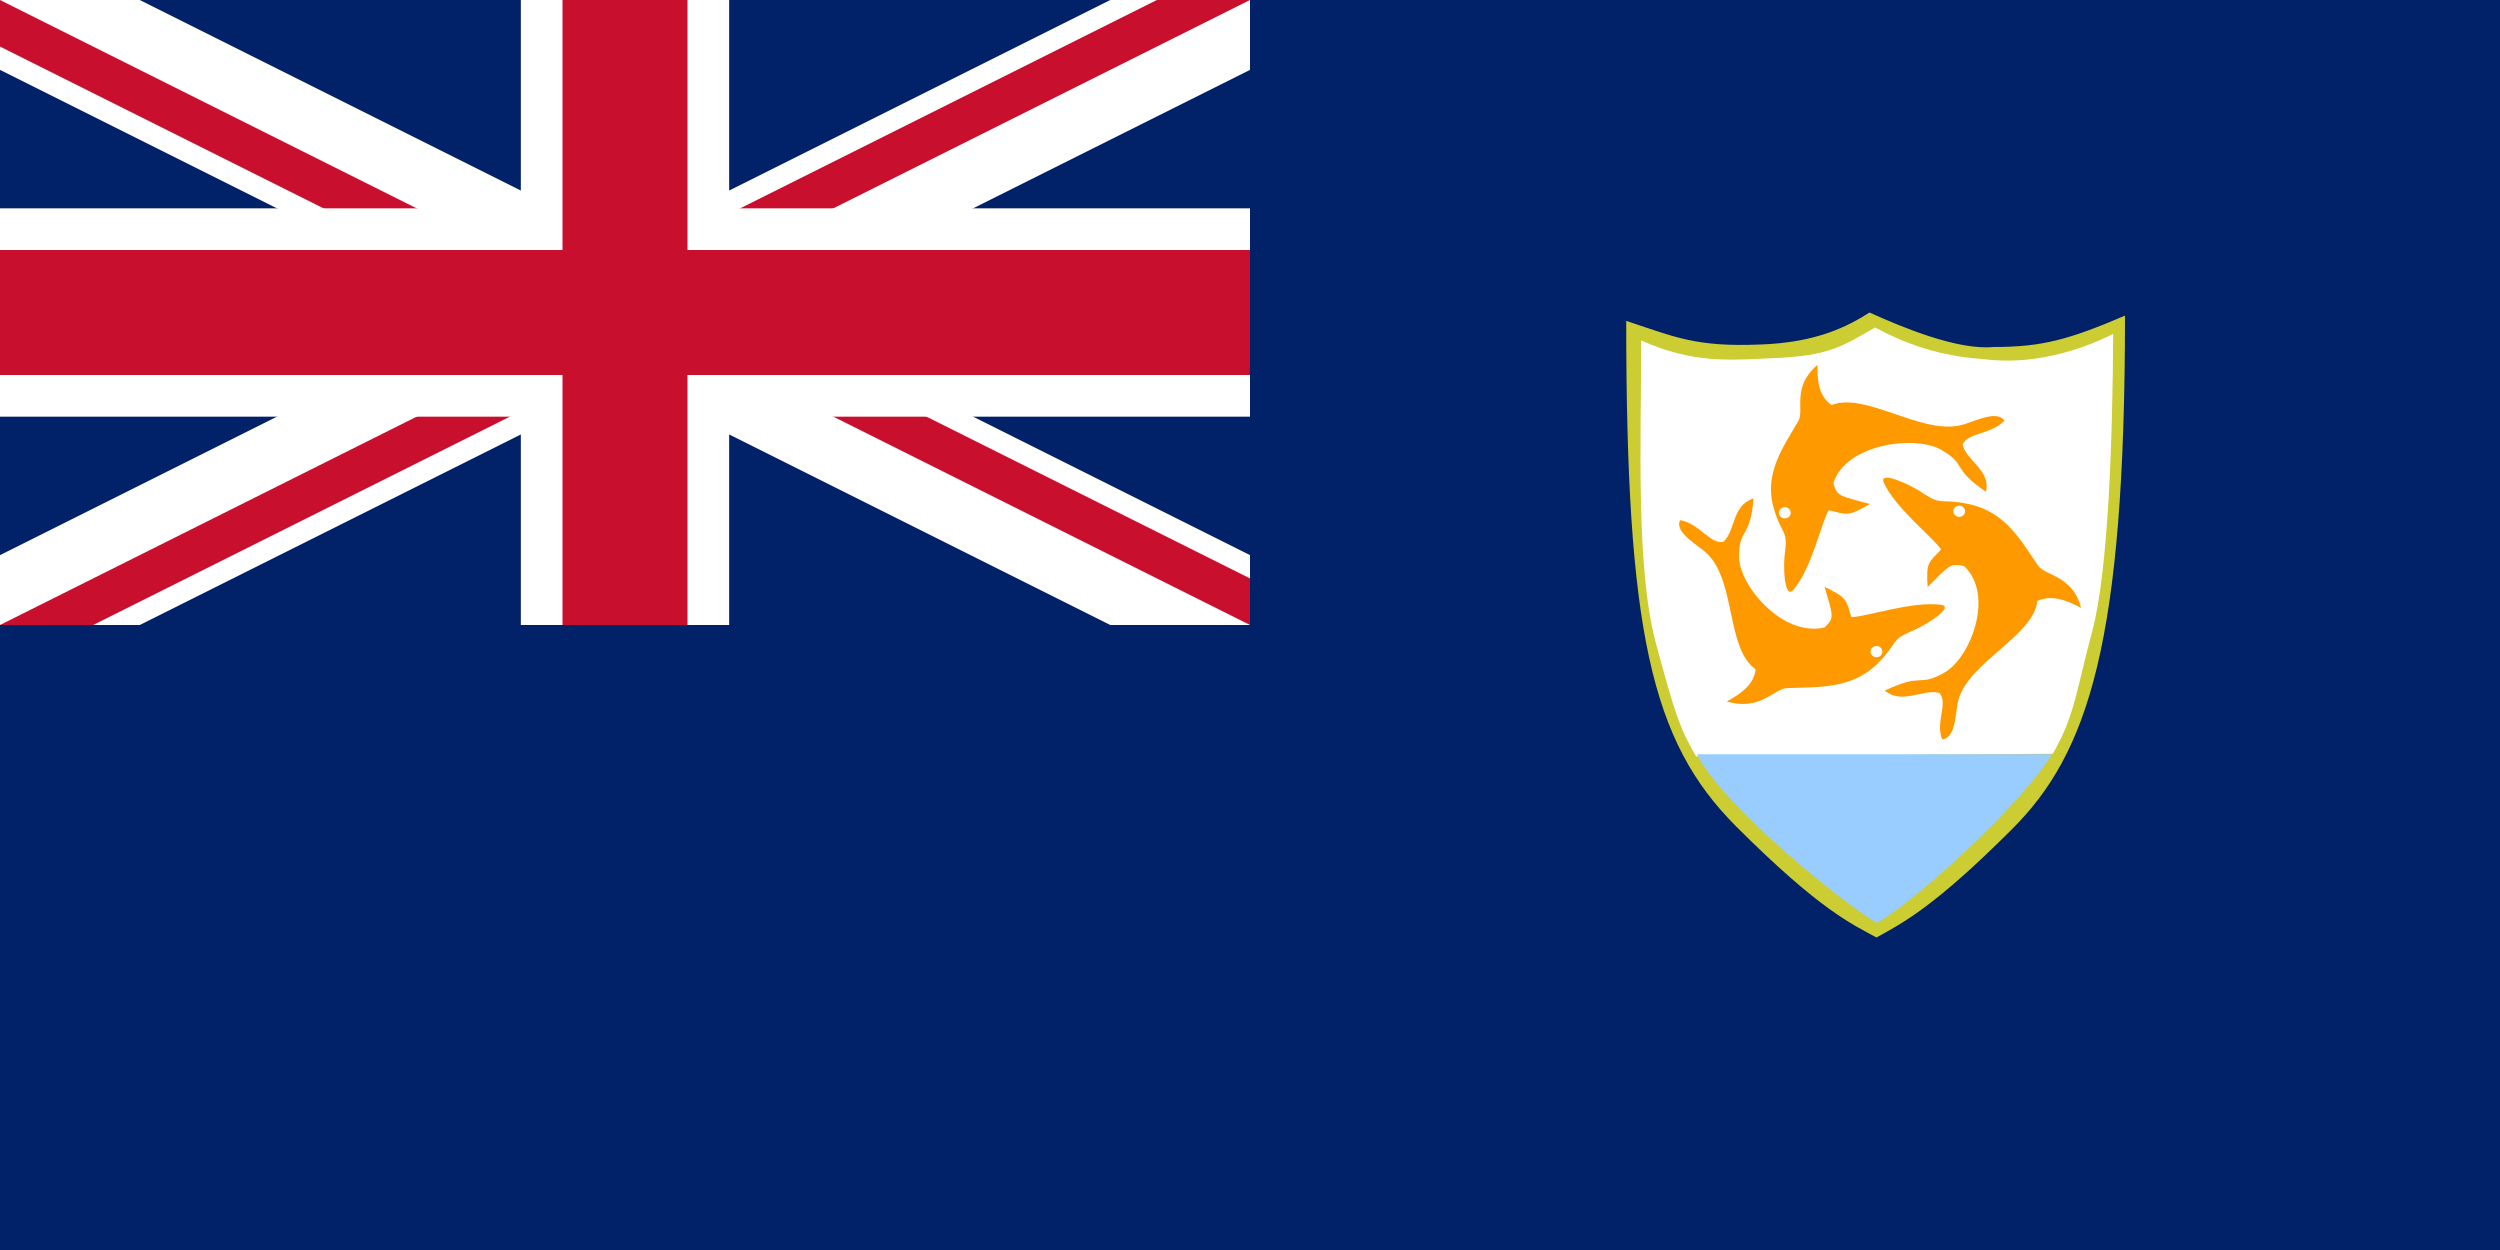
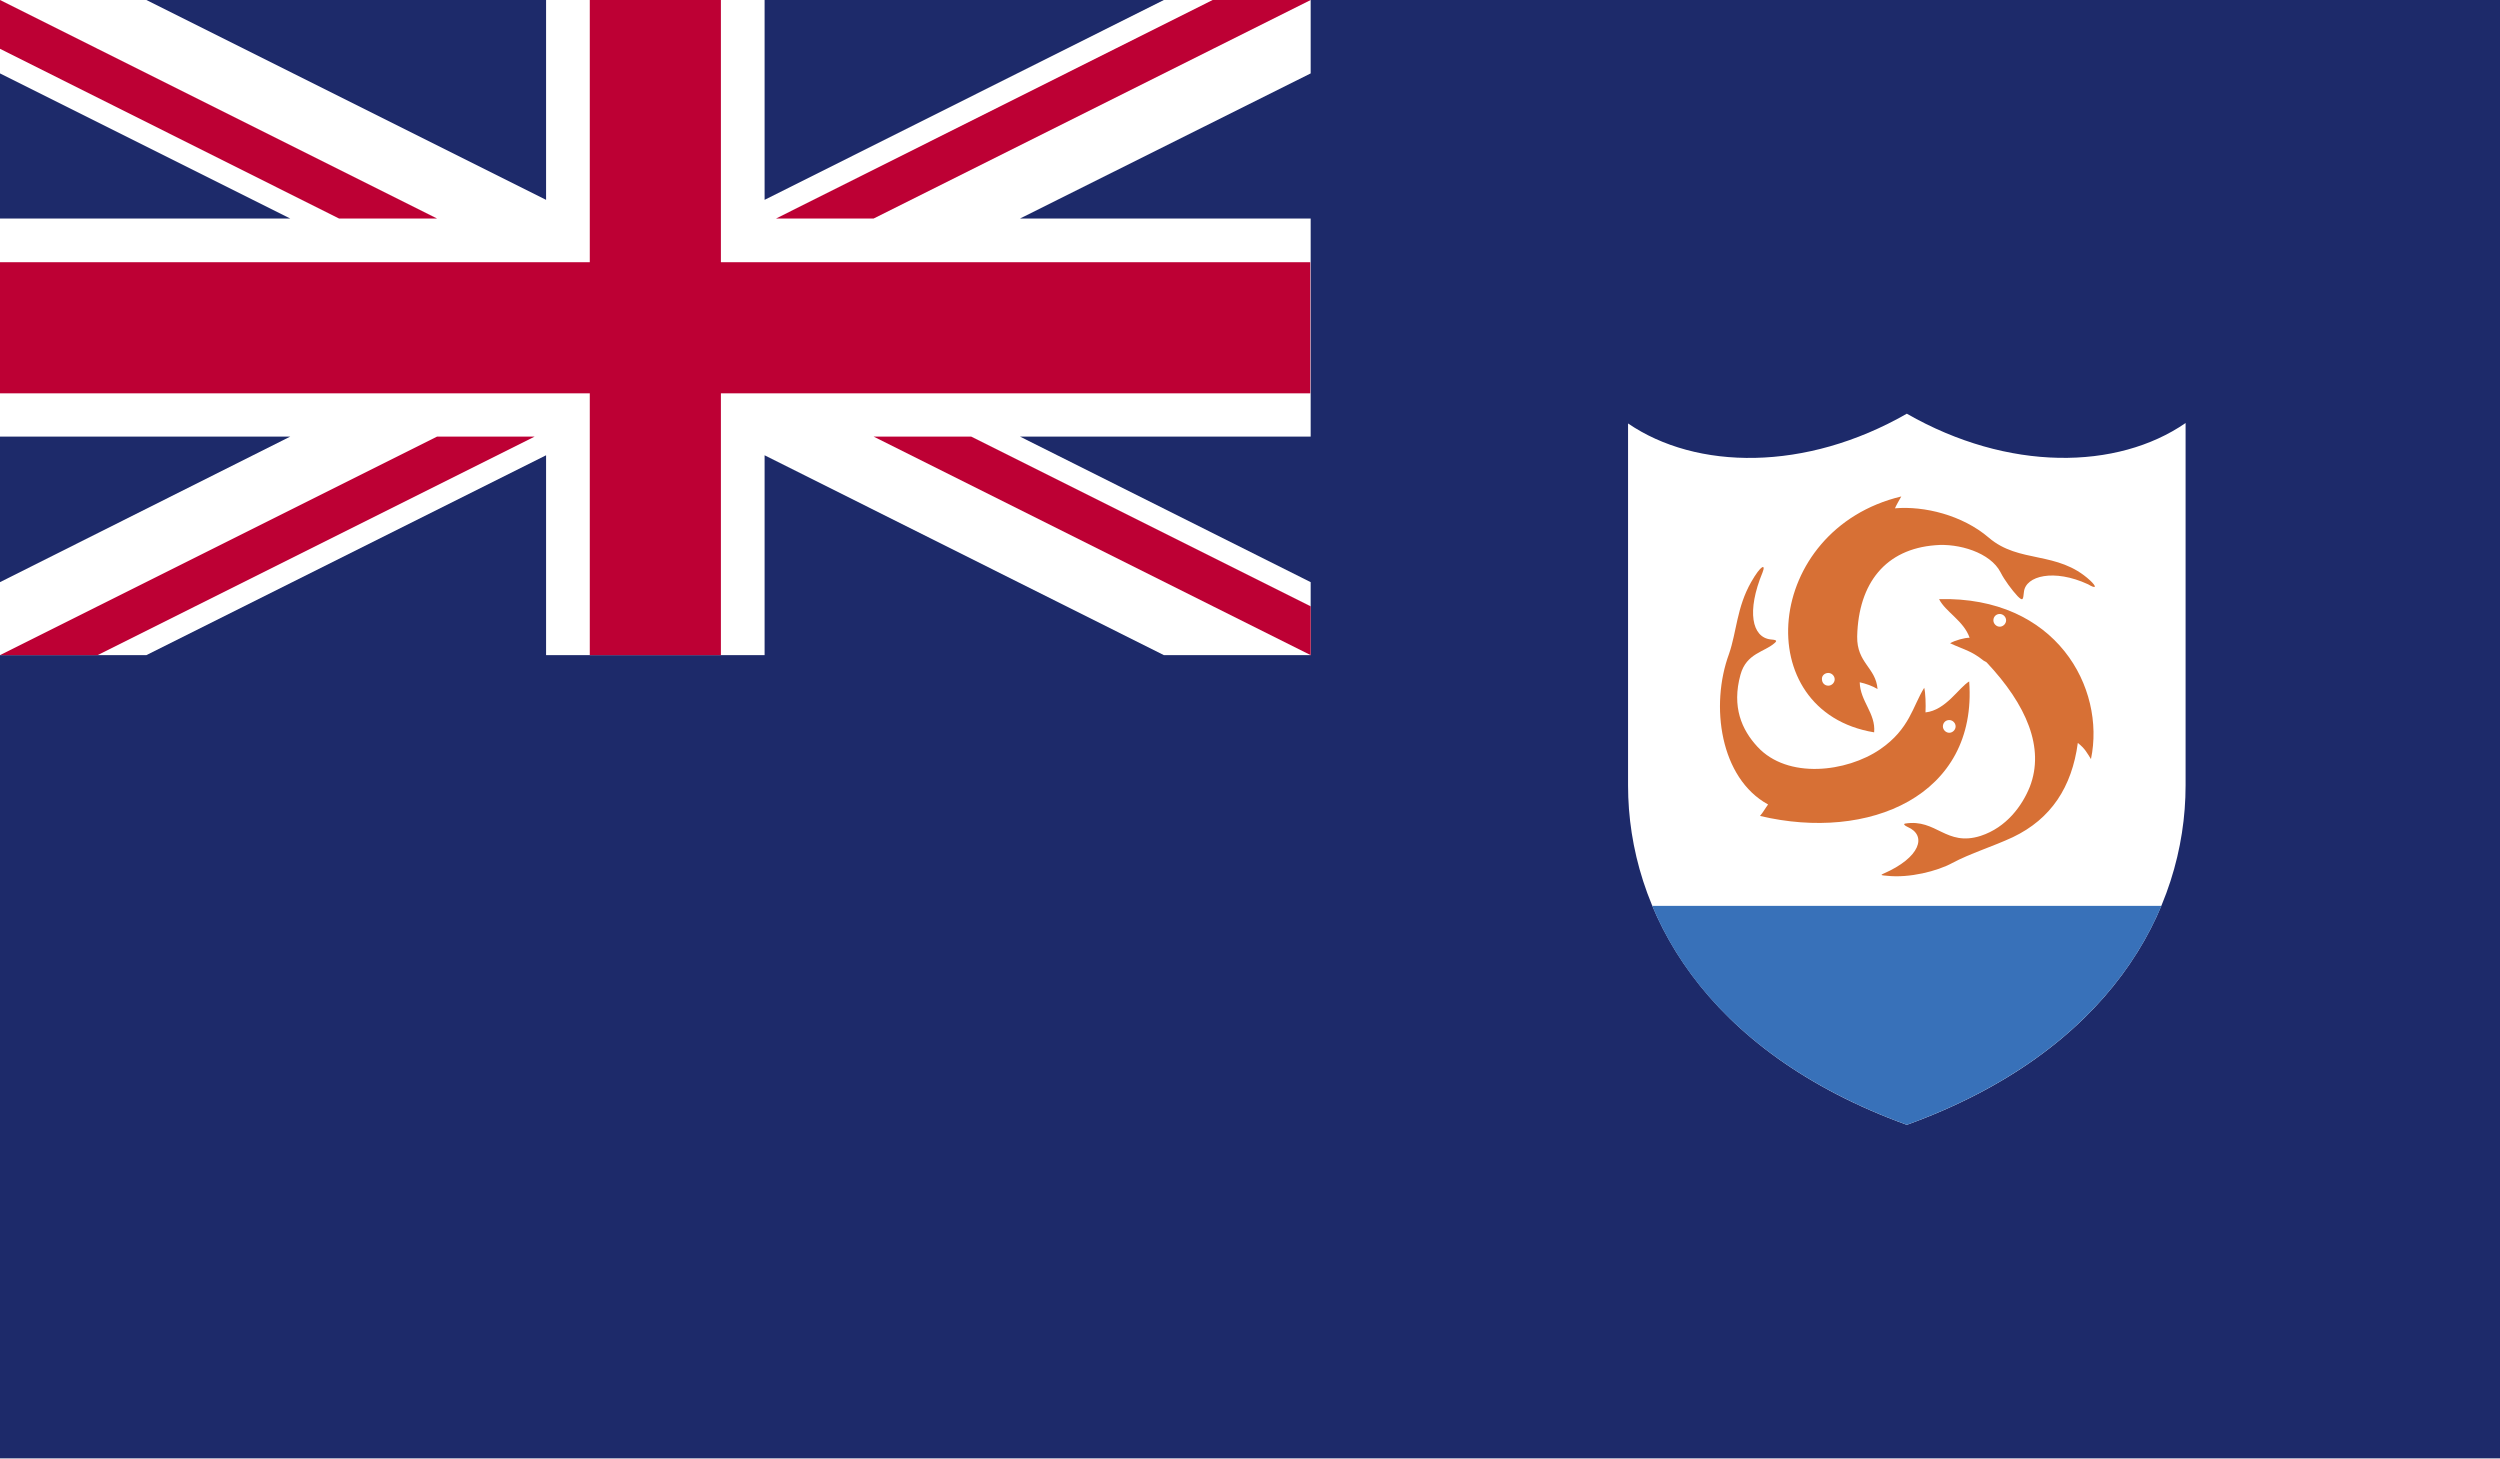
- <svg xmlns="http://www.w3.org/2000/svg" viewBox="0 0 1200 600">
-   <clipPath id="a">
-     <path d="M0 0v150h700v150H600zm600 0H300v350H0v-50z" />
-   </clipPath>
-   <path fill="#012169" d="M0 0h1200v600H0z" />
-   <path d="M0 0l600 300m0-300L0 300" stroke="#fff" stroke-width="60" />
-   <path d="M0 0l600 300m0-300L0 300" stroke="#c8102e" stroke-width="40" clip-path="url(#a)" />
-   <path d="M300 0v350M0 150h700" stroke="#fff" stroke-width="100" />
-   <path d="M300 0v350M0 150h700" stroke="#c8102e" stroke-width="60" />
-   <path d="M0 300h600V0h200v400H0z" fill="#012169" />
-   <path fill="#cc3" d="M780.583 154.039c0 148.827 11.873 201.675 52.606 242.479 40.734 40.804 56.166 47.231 67.524 53.483 13.101-7.212 28.197-15.134 65.115-52.052 36.513-36.515 54.173-89.15 54.173-246.452-26.56 11.37-39.786 15.117-63.012 15.05-17.202 1.686-43.74-9.337-59.609-16.547-10.37 6.602-25.415 14.476-52.451 15.36-31.225 1.31-41.12-3.735-64.345-11.322z" />
-   <path fill="#fff" d="M787.775 163.438c0 46.043-2.722 108.794 7.006 145.1 9.77 36.462 12.013 41.803 19.36 54.528l171.206-1.27c10.576-18.319 11.11-29.666 18.953-58.936 7.814-29.165 9.788-94.177 10.016-142.6-17.216 8.725-39.761 14.908-61.643 12.195-17.543-1.275-33.752-5.092-52.627-15.264-16.374 9.353-22.082 13.622-49.119 14.714-21.05.99-38.101 2.615-63.152-8.468z" />
-   <path fill="#9cf" d="M814.51 362.056c12.185 24.448 69.632 71.303 86.433 81.003 19.168-11.067 69.848-57.368 83.973-81.003H814.51z" />
-   <path fill="#f90" d="M904.221 231.606c5.414 12.14 22.77 25.545 27.541 32.114-6.073 6.57-7.287 5.854-6.49 18.06 10.56-10.535 10.75-11.633 17.542-10.035 14.88 14.155 2.663 44.557-9.634 51.166-12.294 7.051-10.062-.244-28.489 8.593 8.449 6.887 18.237-1.01 26.236 1.1 4.347 4.918-2.066 13.879 1.313 22.318 7.07-.65 6.22-14.256 7.866-19.19 5.164-18.076 36.214-30.683 37.793-47.263 6.546-2.93 13.09-.917 21.05 3.345-3.964-15.534-17.079-15.367-20.594-20.218-8.368-12.19-15.785-26.098-33.657-29.706-13.567-2.739-12.553.824-21.247-4.83-5.414-4.018-21.861-11.618-19.23-5.454z" />
-   <path fill="#f90" d="M860.839 283.106c8.73-10.234 13.053-31.127 16.917-38.218 8.93 2.05 8.833 3.408 19.78-2.965-14.703-3.981-15.81-3.628-17.501-10.1 6.177-19.155 40.078-23.06 51.953-15.781 12.282 7.068 4.474 8.596 21.278 20 2.44-10.34-9.457-14.901-11.236-22.63 2.53-5.961 13.836-4.741 20.084-11.532-3.905-5.656-16.127 1.416-21.471 2.334-19.177 4.091-45.373-16.193-61.488-9.778-5.776-4.15-6.965-10.606-6.732-19.307-12.554 10.598-6.272 21.575-9.129 26.805-7.397 12.748-16.83 25.497-11.827 42.248 3.798 12.716 6.629 10.197 5.447 20.166-1.198 6.441-.562 23.856 3.925 18.758z" />
-   <path fill="#f90" d="M931.763 290.302c-13.703-1.828-34.694 5.451-43.059 5.967-2.778-8.347-1.51-8.97-12.893-14.605 4.032 14.055 4.922 14.776-.013 19.504-20.39 4.868-41.432-20.773-41.04-34.226-.009-13.678 5.401-8.097 6.946-27.707-10.543 3.357-8.485 15.424-14.502 20.874-6.66 1.02-11.413-8.837-20.74-10.422-3.058 6.111 9.613 12.426 13.201 16.311 13.592 13.53 8.935 45.397 23.029 55.227-.738 6.86-5.918 11.17-13.85 15.48 16.009 4.76 22.613-6.043 28.785-6.417 15.27-.56 31.594.542 44.043-12.205 9.45-9.676 5.724-10.682 15.285-14.875 6.401-2.355 21.705-11.882 14.808-12.906z" />
-   <circle fill="#fff" cx="266.239" cy="122.104" r=".806" transform="matrix(3.50845 0 0 3.34488 6.33 -163.011)" />
-   <circle fill="#fff" cx="266.239" cy="122.104" r=".806" transform="matrix(-1.639 -2.95744 3.10207 -1.56258 914.323 1224.328)" />
-   <circle fill="#fff" cx="266.239" cy="122.104" r=".806" transform="matrix(-1.80698 2.86712 -3.00733 -1.72273 1749.003 -240.213)" />
+ <svg xmlns="http://www.w3.org/2000/svg" viewBox="0 0 58.92 34.37">
+   <path fill="#1d2a6a" d="M0 0h58.92v34.37H0z" />
+   <path fill="#fff" d="M27.43 0l-9.41 4.71V0h-5.15v4.71L3.45 0H0v1.73l6.84 3.42H0v5.14h6.84L0 13.72v1.72h3.45l9.42-4.71v4.71h5.15v-4.71l9.41 4.71h3.46v-1.72l-6.85-3.43h6.85V5.15h-6.85l6.85-3.42V0z" />
+   <path fill="#bd0034" d="M30.89 0h-2.31L18.29 5.15h2.3zM0 0v1.15l7.99 4h2.31zM10.3 10.29L0 15.44h2.3l10.3-5.15zM20.59 10.29l10.3 5.15v-1.15l-8-4z" />
+   <path fill="#bd0034" d="M13.9 0v6.18H0v3.09h13.9v6.17h3.09V9.27h13.89V6.18H16.99V0z" />
+   <path d="M44.94 9.75c-2.39 1.37-4.96 1.33-6.57.23v8.53c0 2.96 1.8 6.27 6.57 8 4.77-1.73 6.57-5.04 6.57-8V9.97c-1.61 1.11-4.18 1.15-6.57-.22" fill="#fff" />
+   <path d="M38.94 21.35c.85 2.05 2.73 3.97 6 5.16 3.27-1.19 5.14-3.11 6-5.16h-12z" fill="#3871b9" />
+   <path d="M49.26 13.68c-.77-.71-1.67-.39-2.39-1.01-.62-.53-1.52-.75-2.21-.69.04-.09.1-.19.15-.28-3.25.78-3.61 5.07-.64 5.56.04-.45-.33-.73-.34-1.18.14.03.31.09.42.16-.04-.51-.49-.61-.48-1.24.03-1.27.68-2.06 1.84-2.15.55-.05 1.3.17 1.54.64.09.18.27.42.4.56.13.13.13.08.15-.1.04-.38.71-.55 1.51-.18.2.12.21.06.05-.09" fill="#d77035" />
+   <path d="M46.41 16.06c-.24.14-.55.68-1.03.73.01-.18 0-.47-.03-.58-.27.43-.34.97-1.04 1.45-.79.54-2.18.71-2.89-.06-.37-.4-.61-.94-.4-1.7.14-.51.57-.53.81-.75.07-.06.01-.07-.1-.08-.44-.05-.57-.66-.19-1.58.08-.2-.03-.19-.27.23-.34.6-.34 1.17-.52 1.69-.45 1.22-.21 2.93.92 3.55-.06.08-.12.19-.19.27 2.56.61 5.13-.47 4.93-3.17" fill="#d77035" />
+   <path d="M45.7 14.12c.15.3.58.51.72.91-.12 0-.34.06-.46.13.32.15.49.17.79.41l.07.04c.95 1.01 1.37 2.02 1.02 2.93-.18.45-.55.96-1.16 1.16-.82.26-1.04-.41-1.78-.29-.05.01-.01.05.06.08.46.2.3.72-.57 1.1-.07.03-.07.04.08.05.53.06 1.19-.11 1.54-.3.43-.23.96-.39 1.43-.61.9-.43 1.39-1.18 1.53-2.22.17.13.22.24.31.38.35-1.68-.82-3.84-3.58-3.77" fill="#d77035" />
+   <path d="M43.09 15.86c.08 0 .15.07.15.15 0 .08-.07.15-.15.15-.09 0-.15-.07-.15-.15-.01-.08.06-.15.15-.15M45.94 16.97c-.09 0-.15.07-.15.15s.07.15.15.15c.08 0 .15-.07.15-.15s-.07-.15-.15-.15M47.13 14.47c-.09 0-.15.07-.15.15s.07.15.15.15c.08 0 .15-.07.15-.15s-.07-.15-.15-.15" fill="#fff" />
</svg>
